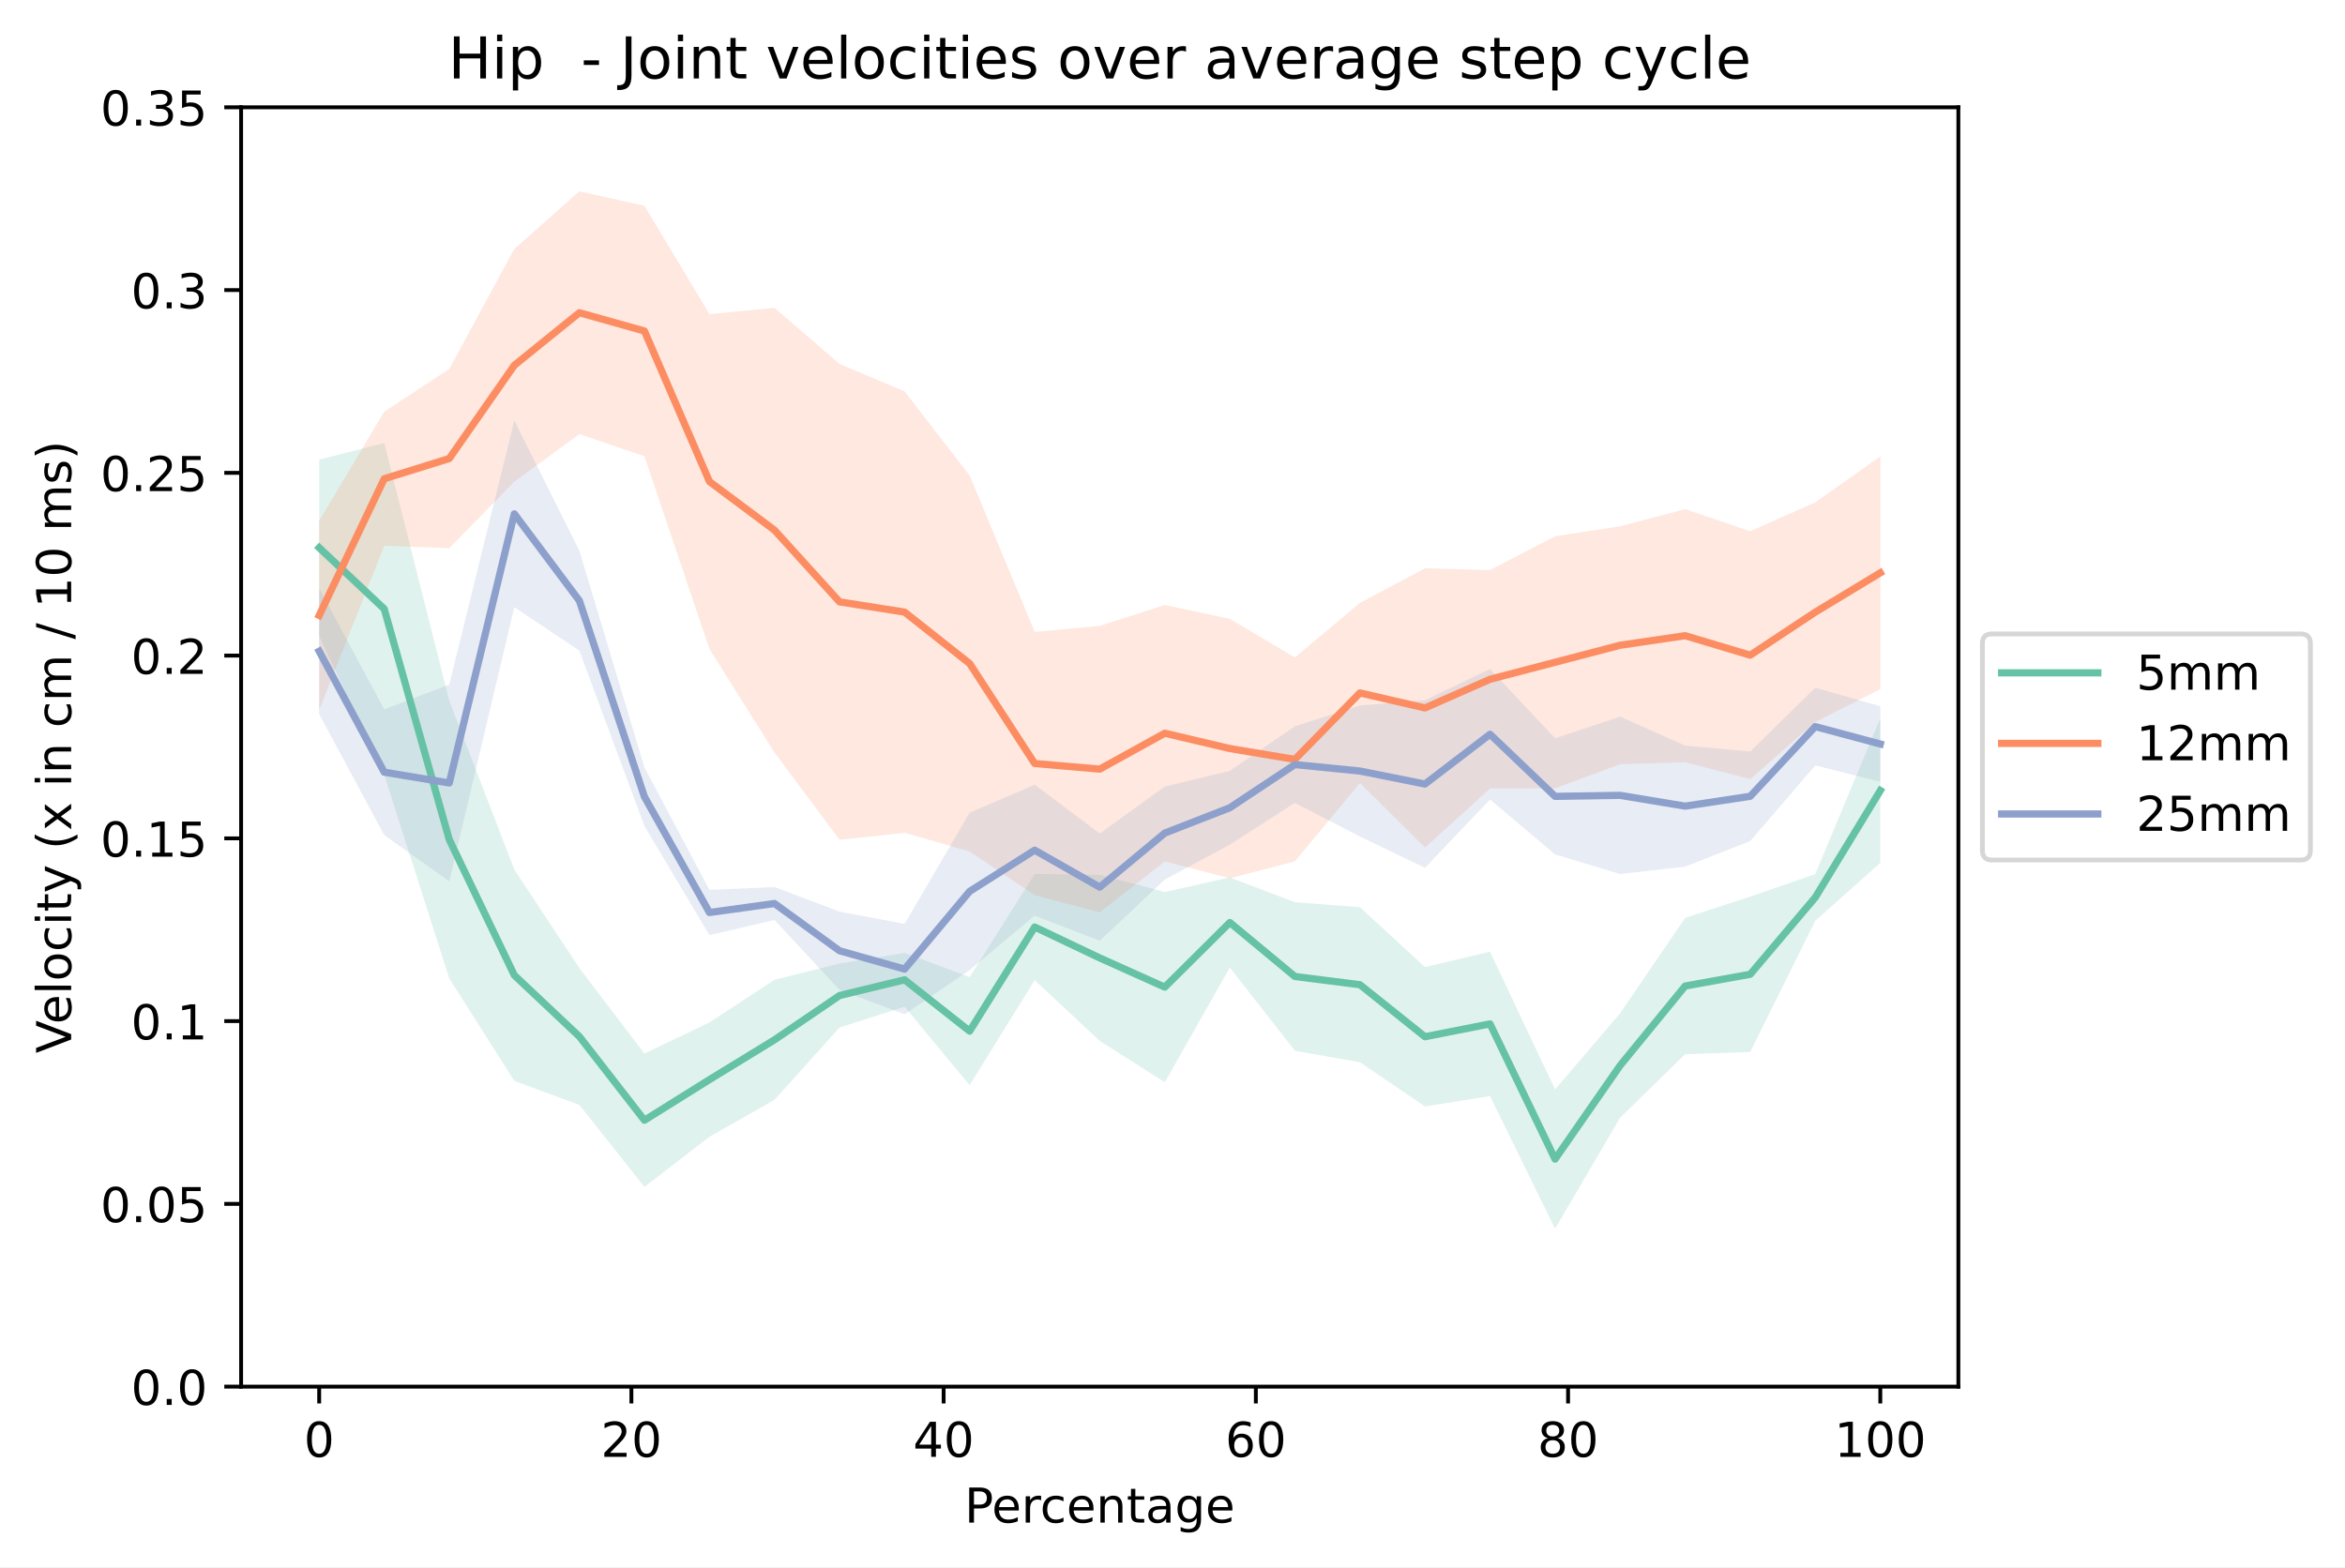
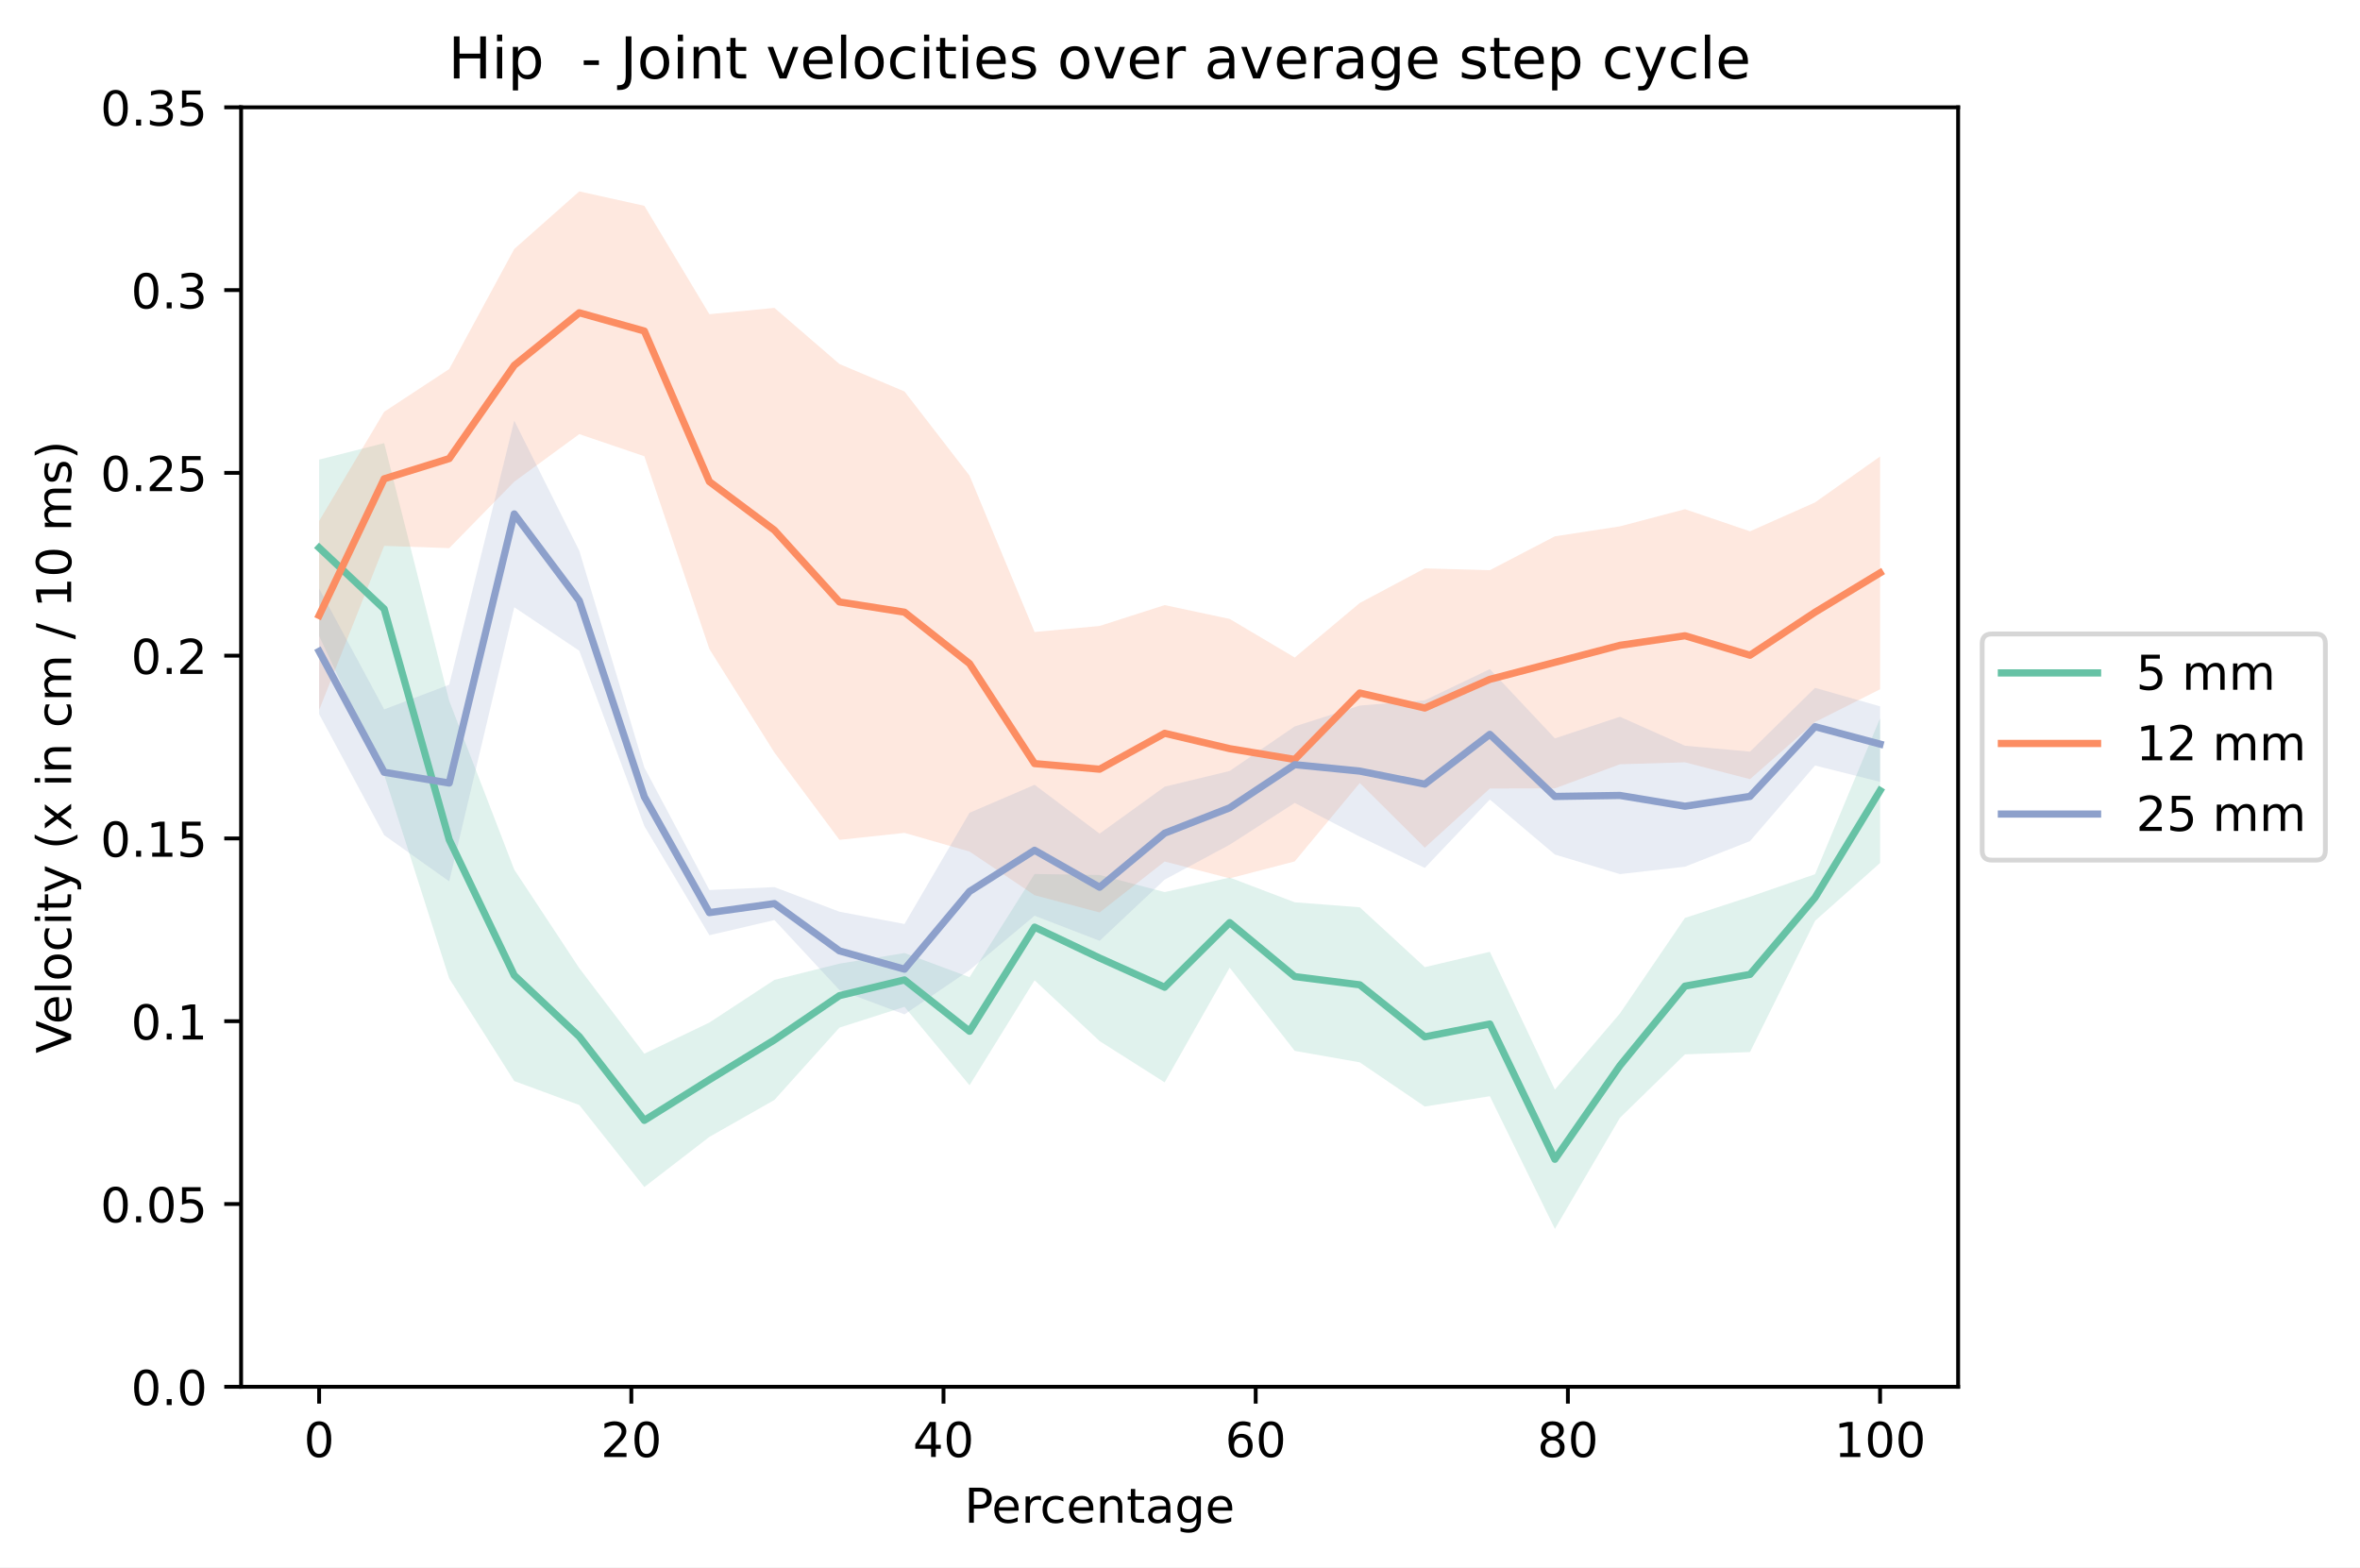
- <svg xmlns="http://www.w3.org/2000/svg" xmlns:xlink="http://www.w3.org/1999/xlink" width="487.67pt" height="325.986pt" viewBox="0 0 487.67 325.986" version="1.1">
+ <svg xmlns="http://www.w3.org/2000/svg" xmlns:xlink="http://www.w3.org/1999/xlink" width="490.848pt" height="325.986pt" viewBox="0 0 490.848 325.986" version="1.1">
  <defs>
    <style type="text/css">*{stroke-linejoin: round; stroke-linecap: butt}</style>
  </defs>
  <g id="figure_1">
    <g id="patch_1">
-       <path d="M 0 325.986  L 487.67 325.986  L 487.67 0  L 0 0  z " style="fill: #ffffff" />
+       <path d="M 0 325.986  L 490.848 325.986  L 490.848 0  L 0 0  z " style="fill: #ffffff" />
    </g>
    <g id="axes_1">
      <g id="patch_2">
        <path d="M 50.144 288.43  L 407.264 288.43  L 407.264 22.318  L 50.144 22.318  z " style="fill: #ffffff" />
      </g>
      <g id="FillBetweenPolyCollection_1">
-         <path d="M 66.376 95.588  L 66.376 132.273  L 79.904 161.158  L 93.431 203.517  L 106.958 224.84  L 120.486 229.826  L 134.013 246.883  L 147.54 236.459  L 161.067 228.77  L 174.595 213.727  L 188.122 209.398  L 201.649 225.72  L 215.176 203.88  L 228.704 216.529  L 242.231 225.113  L 255.758 201.259  L 269.286 218.563  L 282.813 220.95  L 296.34 230.144  L 309.867 227.994  L 323.395 255.588  L 336.922 232.491  L 350.449 219.285  L 363.976 218.814  L 377.504 191.521  L 391.031 179.485  L 391.031 149.391  L 391.031 149.391  L 377.504 181.82  L 363.976 186.505  L 350.449 190.913  L 336.922 210.781  L 323.395 226.623  L 309.867 197.961  L 296.34 201.152  L 282.813 188.702  L 269.286 187.663  L 255.758 182.517  L 242.231 185.541  L 228.704 181.985  L 215.176 181.777  L 201.649 203.242  L 188.122 198.214  L 174.595 200.427  L 161.067 203.802  L 147.54 212.675  L 134.013 219.152  L 120.486 201.373  L 106.958 180.868  L 93.431 145.771  L 79.904 92.162  L 66.376 95.588  z " clip-path="url(#pe7ec5636d3)" style="fill: #66c2a5; fill-opacity: 0.2" />
+         <path d="M 66.376 95.588  L 66.376 132.273  L 79.904 161.158  L 93.431 203.517  L 106.958 224.84  L 120.486 229.826  L 134.013 246.883  L 147.54 236.459  L 161.067 228.77  L 174.595 213.727  L 188.122 209.398  L 201.649 225.72  L 215.176 203.88  L 228.704 216.529  L 242.231 225.113  L 255.758 201.259  L 269.286 218.563  L 282.813 220.95  L 296.34 230.144  L 309.867 227.994  L 323.395 255.588  L 336.922 232.491  L 350.449 219.285  L 363.976 218.814  L 377.504 191.521  L 391.031 179.485  L 391.031 149.391  L 391.031 149.391  L 377.504 181.82  L 363.976 186.505  L 350.449 190.913  L 336.922 210.781  L 323.395 226.623  L 309.867 197.961  L 296.34 201.152  L 282.813 188.702  L 269.286 187.663  L 255.758 182.517  L 242.231 185.541  L 228.704 181.985  L 215.176 181.777  L 201.649 203.242  L 188.122 198.214  L 174.595 200.427  L 161.067 203.802  L 147.54 212.675  L 134.013 219.152  L 120.486 201.373  L 106.958 180.868  L 93.431 145.771  L 79.904 92.162  L 66.376 95.588  z " clip-path="url(#pc2c910f5e9)" style="fill: #66c2a5; fill-opacity: 0.2" />
      </g>
      <g id="FillBetweenPolyCollection_2">
-         <path d="M 66.376 108.353  L 66.376 147.667  L 79.904 113.529  L 93.431 114.002  L 106.958 100.184  L 120.486 90.29  L 134.013 94.891  L 147.54 134.985  L 161.067 156.515  L 174.595 174.677  L 188.122 173.224  L 201.649 177.111  L 215.176 186.189  L 228.704 189.774  L 242.231 179.181  L 255.758 182.685  L 269.286 179.158  L 282.813 162.852  L 296.34 176.301  L 309.867 163.999  L 323.395 163.965  L 336.922 158.955  L 350.449 158.549  L 363.976 162.055  L 377.504 150.17  L 391.031 143.358  L 391.031 94.937  L 391.031 94.937  L 377.504 104.496  L 363.976 110.504  L 350.449 105.905  L 336.922 109.472  L 323.395 111.55  L 309.867 118.588  L 296.34 118.215  L 282.813 125.411  L 269.286 136.754  L 255.758 128.731  L 242.231 125.849  L 228.704 130.191  L 215.176 131.444  L 201.649 98.924  L 188.122 81.42  L 174.595 75.711  L 161.067 64.034  L 147.54 65.35  L 134.013 42.807  L 120.486 39.805  L 106.958 51.786  L 93.431 76.752  L 79.904 85.642  L 66.376 108.353  z " clip-path="url(#pe7ec5636d3)" style="fill: #fc8d62; fill-opacity: 0.2" />
+         <path d="M 66.376 108.353  L 66.376 147.667  L 79.904 113.529  L 93.431 114.002  L 106.958 100.184  L 120.486 90.29  L 134.013 94.891  L 147.54 134.985  L 161.067 156.515  L 174.595 174.677  L 188.122 173.224  L 201.649 177.111  L 215.176 186.189  L 228.704 189.774  L 242.231 179.181  L 255.758 182.685  L 269.286 179.158  L 282.813 162.852  L 296.34 176.301  L 309.867 163.999  L 323.395 163.965  L 336.922 158.955  L 350.449 158.549  L 363.976 162.055  L 377.504 150.17  L 391.031 143.358  L 391.031 94.937  L 391.031 94.937  L 377.504 104.496  L 363.976 110.504  L 350.449 105.905  L 336.922 109.472  L 323.395 111.55  L 309.867 118.588  L 296.34 118.215  L 282.813 125.411  L 269.286 136.754  L 255.758 128.731  L 242.231 125.849  L 228.704 130.191  L 215.176 131.444  L 201.649 98.924  L 188.122 81.42  L 174.595 75.711  L 161.067 64.034  L 147.54 65.35  L 134.013 42.807  L 120.486 39.805  L 106.958 51.786  L 93.431 76.752  L 79.904 85.642  L 66.376 108.353  z " clip-path="url(#pc2c910f5e9)" style="fill: #fc8d62; fill-opacity: 0.2" />
      </g>
      <g id="FillBetweenPolyCollection_3">
-         <path d="M 66.376 122.401  L 66.376 148.529  L 79.904 173.698  L 93.431 183.313  L 106.958 126.299  L 120.486 135.346  L 134.013 171.814  L 147.54 194.51  L 161.067 191.361  L 174.595 205.914  L 188.122 210.976  L 201.649 201.773  L 215.176 190.454  L 228.704 195.676  L 242.231 182.951  L 255.758 175.681  L 269.286 166.991  L 282.813 174.005  L 296.34 180.515  L 309.867 166.294  L 323.395 177.729  L 336.922 181.802  L 350.449 180.262  L 363.976 174.941  L 377.504 159.212  L 391.031 162.613  L 391.031 146.909  L 391.031 146.909  L 377.504 143.06  L 363.976 156.332  L 350.449 155.1  L 336.922 149.075  L 323.395 153.572  L 309.867 139.168  L 296.34 145.654  L 282.813 146.75  L 269.286 151.082  L 255.758 160.351  L 242.231 163.623  L 228.704 173.387  L 215.176 163.231  L 201.649 169.044  L 188.122 192.177  L 174.595 189.624  L 161.067 184.507  L 147.54 185.111  L 134.013 159.636  L 120.486 114.549  L 106.958 87.477  L 93.431 142.407  L 79.904 147.541  L 66.376 122.401  z " clip-path="url(#pe7ec5636d3)" style="fill: #8da0cb; fill-opacity: 0.2" />
+         <path d="M 66.376 122.401  L 66.376 148.529  L 79.904 173.698  L 93.431 183.313  L 106.958 126.299  L 120.486 135.346  L 134.013 171.814  L 147.54 194.51  L 161.067 191.361  L 174.595 205.914  L 188.122 210.976  L 201.649 201.773  L 215.176 190.454  L 228.704 195.676  L 242.231 182.951  L 255.758 175.681  L 269.286 166.991  L 282.813 174.005  L 296.34 180.515  L 309.867 166.294  L 323.395 177.729  L 336.922 181.802  L 350.449 180.262  L 363.976 174.941  L 377.504 159.212  L 391.031 162.613  L 391.031 146.909  L 391.031 146.909  L 377.504 143.06  L 363.976 156.332  L 350.449 155.1  L 336.922 149.075  L 323.395 153.572  L 309.867 139.168  L 296.34 145.654  L 282.813 146.75  L 269.286 151.082  L 255.758 160.351  L 242.231 163.623  L 228.704 173.387  L 215.176 163.231  L 201.649 169.044  L 188.122 192.177  L 174.595 189.624  L 161.067 184.507  L 147.54 185.111  L 134.013 159.636  L 120.486 114.549  L 106.958 87.477  L 93.431 142.407  L 79.904 147.541  L 66.376 122.401  z " clip-path="url(#pc2c910f5e9)" style="fill: #8da0cb; fill-opacity: 0.2" />
      </g>
      <g id="matplotlib.axis_1">
        <g id="xtick_1">
          <g id="line2d_1">
            <defs>
-               <path id="mdba51b41b4" d="M 0 0  L 0 3.5  " style="stroke: #000000; stroke-width: 0.8" />
+               <path id="m4e9c411097" d="M 0 0  L 0 3.5  " style="stroke: #000000; stroke-width: 0.8" />
            </defs>
            <g>
-               <use xlink:href="#mdba51b41b4" x="66.376" y="288.43" style="stroke: #000000; stroke-width: 0.8" />
+               <use xlink:href="#m4e9c411097" x="66.376" y="288.43" style="stroke: #000000; stroke-width: 0.8" />
            </g>
          </g>
          <g id="text_1">
            <g transform="translate(63.19523 303.0286) scale(0.1 -0.1)">
              <defs>
                <path id="DejaVuSans-30" d="M 2034 4250  Q 1547 4250 1301 3770  Q 1056 3291 1056 2328  Q 1056 1369 1301 889  Q 1547 409 2034 409  Q 2525 409 2770 889  Q 3016 1369 3016 2328  Q 3016 3291 2770 3770  Q 2525 4250 2034 4250  z M 2034 4750  Q 2819 4750 3233 4129  Q 3647 3509 3647 2328  Q 3647 1150 3233 529  Q 2819 -91 2034 -91  Q 1250 -91 836 529  Q 422 1150 422 2328  Q 422 3509 836 4129  Q 1250 4750 2034 4750  z " transform="scale(0.015625)" />
              </defs>
              <use xlink:href="#DejaVuSans-30" />
            </g>
          </g>
        </g>
        <g id="xtick_2">
          <g id="line2d_2">
            <g>
-               <use xlink:href="#mdba51b41b4" x="131.307" y="288.43" style="stroke: #000000; stroke-width: 0.8" />
+               <use xlink:href="#m4e9c411097" x="131.307" y="288.43" style="stroke: #000000; stroke-width: 0.8" />
            </g>
          </g>
          <g id="text_2">
            <g transform="translate(124.9449 303.0286) scale(0.1 -0.1)">
              <defs>
                <path id="DejaVuSans-32" d="M 1228 531  L 3431 531  L 3431 0  L 469 0  L 469 531  Q 828 903 1448 1529  Q 2069 2156 2228 2338  Q 2531 2678 2651 2914  Q 2772 3150 2772 3378  Q 2772 3750 2511 3984  Q 2250 4219 1831 4219  Q 1534 4219 1204 4116  Q 875 4013 500 3803  L 500 4441  Q 881 4594 1212 4672  Q 1544 4750 1819 4750  Q 2544 4750 2975 4387  Q 3406 4025 3406 3419  Q 3406 3131 3298 2873  Q 3191 2616 2906 2266  Q 2828 2175 2409 1742  Q 1991 1309 1228 531  z " transform="scale(0.015625)" />
              </defs>
              <use xlink:href="#DejaVuSans-32" />
              <use xlink:href="#DejaVuSans-30" transform="translate(63.62305 0)" />
            </g>
          </g>
        </g>
        <g id="xtick_3">
          <g id="line2d_3">
            <g>
-               <use xlink:href="#mdba51b41b4" x="196.238" y="288.43" style="stroke: #000000; stroke-width: 0.8" />
+               <use xlink:href="#m4e9c411097" x="196.238" y="288.43" style="stroke: #000000; stroke-width: 0.8" />
            </g>
          </g>
          <g id="text_3">
            <g transform="translate(189.8758 303.0286) scale(0.1 -0.1)">
              <defs>
                <path id="DejaVuSans-34" d="M 2419 4116  L 825 1625  L 2419 1625  L 2419 4116  z M 2253 4666  L 3047 4666  L 3047 1625  L 3713 1625  L 3713 1100  L 3047 1100  L 3047 0  L 2419 0  L 2419 1100  L 313 1100  L 313 1709  L 2253 4666  z " transform="scale(0.015625)" />
              </defs>
              <use xlink:href="#DejaVuSans-34" />
              <use xlink:href="#DejaVuSans-30" transform="translate(63.62305 0)" />
            </g>
          </g>
        </g>
        <g id="xtick_4">
          <g id="line2d_4">
            <g>
-               <use xlink:href="#mdba51b41b4" x="261.169" y="288.43" style="stroke: #000000; stroke-width: 0.8" />
+               <use xlink:href="#m4e9c411097" x="261.169" y="288.43" style="stroke: #000000; stroke-width: 0.8" />
            </g>
          </g>
          <g id="text_4">
            <g transform="translate(254.8067 303.0286) scale(0.1 -0.1)">
              <defs>
                <path id="DejaVuSans-36" d="M 2113 2584  Q 1688 2584 1439 2293  Q 1191 2003 1191 1497  Q 1191 994 1439 701  Q 1688 409 2113 409  Q 2538 409 2786 701  Q 3034 994 3034 1497  Q 3034 2003 2786 2293  Q 2538 2584 2113 2584  z M 3366 4563  L 3366 3988  Q 3128 4100 2886 4159  Q 2644 4219 2406 4219  Q 1781 4219 1451 3797  Q 1122 3375 1075 2522  Q 1259 2794 1537 2939  Q 1816 3084 2150 3084  Q 2853 3084 3261 2657  Q 3669 2231 3669 1497  Q 3669 778 3244 343  Q 2819 -91 2113 -91  Q 1303 -91 875 529  Q 447 1150 447 2328  Q 447 3434 972 4092  Q 1497 4750 2381 4750  Q 2619 4750 2861 4703  Q 3103 4656 3366 4563  z " transform="scale(0.015625)" />
              </defs>
              <use xlink:href="#DejaVuSans-36" />
              <use xlink:href="#DejaVuSans-30" transform="translate(63.62305 0)" />
            </g>
          </g>
        </g>
        <g id="xtick_5">
          <g id="line2d_5">
            <g>
-               <use xlink:href="#mdba51b41b4" x="326.1" y="288.43" style="stroke: #000000; stroke-width: 0.8" />
+               <use xlink:href="#m4e9c411097" x="326.1" y="288.43" style="stroke: #000000; stroke-width: 0.8" />
            </g>
          </g>
          <g id="text_5">
            <g transform="translate(319.7376 303.0286) scale(0.1 -0.1)">
              <defs>
                <path id="DejaVuSans-38" d="M 2034 2216  Q 1584 2216 1326 1975  Q 1069 1734 1069 1313  Q 1069 891 1326 650  Q 1584 409 2034 409  Q 2484 409 2743 651  Q 3003 894 3003 1313  Q 3003 1734 2745 1975  Q 2488 2216 2034 2216  z M 1403 2484  Q 997 2584 770 2862  Q 544 3141 544 3541  Q 544 4100 942 4425  Q 1341 4750 2034 4750  Q 2731 4750 3128 4425  Q 3525 4100 3525 3541  Q 3525 3141 3298 2862  Q 3072 2584 2669 2484  Q 3125 2378 3379 2068  Q 3634 1759 3634 1313  Q 3634 634 3220 271  Q 2806 -91 2034 -91  Q 1263 -91 848 271  Q 434 634 434 1313  Q 434 1759 690 2068  Q 947 2378 1403 2484  z M 1172 3481  Q 1172 3119 1398 2916  Q 1625 2713 2034 2713  Q 2441 2713 2670 2916  Q 2900 3119 2900 3481  Q 2900 3844 2670 4047  Q 2441 4250 2034 4250  Q 1625 4250 1398 4047  Q 1172 3844 1172 3481  z " transform="scale(0.015625)" />
              </defs>
              <use xlink:href="#DejaVuSans-38" />
              <use xlink:href="#DejaVuSans-30" transform="translate(63.62305 0)" />
            </g>
          </g>
        </g>
        <g id="xtick_6">
          <g id="line2d_6">
            <g>
-               <use xlink:href="#mdba51b41b4" x="391.031" y="288.43" style="stroke: #000000; stroke-width: 0.8" />
+               <use xlink:href="#m4e9c411097" x="391.031" y="288.43" style="stroke: #000000; stroke-width: 0.8" />
            </g>
          </g>
          <g id="text_6">
            <g transform="translate(381.4873 303.0286) scale(0.1 -0.1)">
              <defs>
                <path id="DejaVuSans-31" d="M 794 531  L 1825 531  L 1825 4091  L 703 3866  L 703 4441  L 1819 4666  L 2450 4666  L 2450 531  L 3481 531  L 3481 0  L 794 0  L 794 531  z " transform="scale(0.015625)" />
              </defs>
              <use xlink:href="#DejaVuSans-31" />
              <use xlink:href="#DejaVuSans-30" transform="translate(63.62305 0)" />
              <use xlink:href="#DejaVuSans-30" transform="translate(127.2461 0)" />
            </g>
          </g>
        </g>
        <g id="text_7">
          <g transform="translate(200.5811 316.7067) scale(0.1 -0.1)">
            <defs>
              <path id="DejaVuSans-50" d="M 1259 4147  L 1259 2394  L 2053 2394  Q 2494 2394 2734 2622  Q 2975 2850 2975 3272  Q 2975 3691 2734 3919  Q 2494 4147 2053 4147  L 1259 4147  z M 628 4666  L 2053 4666  Q 2838 4666 3239 4311  Q 3641 3956 3641 3272  Q 3641 2581 3239 2228  Q 2838 1875 2053 1875  L 1259 1875  L 1259 0  L 628 0  L 628 4666  z " transform="scale(0.015625)" />
              <path id="DejaVuSans-65" d="M 3597 1894  L 3597 1613  L 953 1613  Q 991 1019 1311 708  Q 1631 397 2203 397  Q 2534 397 2845 478  Q 3156 559 3463 722  L 3463 178  Q 3153 47 2828 -22  Q 2503 -91 2169 -91  Q 1331 -91 842 396  Q 353 884 353 1716  Q 353 2575 817 3079  Q 1281 3584 2069 3584  Q 2775 3584 3186 3129  Q 3597 2675 3597 1894  z M 3022 2063  Q 3016 2534 2758 2815  Q 2500 3097 2075 3097  Q 1594 3097 1305 2825  Q 1016 2553 972 2059  L 3022 2063  z " transform="scale(0.015625)" />
              <path id="DejaVuSans-72" d="M 2631 2963  Q 2534 3019 2420 3045  Q 2306 3072 2169 3072  Q 1681 3072 1420 2755  Q 1159 2438 1159 1844  L 1159 0  L 581 0  L 581 3500  L 1159 3500  L 1159 2956  Q 1341 3275 1631 3429  Q 1922 3584 2338 3584  Q 2397 3584 2469 3576  Q 2541 3569 2628 3553  L 2631 2963  z " transform="scale(0.015625)" />
              <path id="DejaVuSans-63" d="M 3122 3366  L 3122 2828  Q 2878 2963 2633 3030  Q 2388 3097 2138 3097  Q 1578 3097 1268 2742  Q 959 2388 959 1747  Q 959 1106 1268 751  Q 1578 397 2138 397  Q 2388 397 2633 464  Q 2878 531 3122 666  L 3122 134  Q 2881 22 2623 -34  Q 2366 -91 2075 -91  Q 1284 -91 818 406  Q 353 903 353 1747  Q 353 2603 823 3093  Q 1294 3584 2113 3584  Q 2378 3584 2631 3529  Q 2884 3475 3122 3366  z " transform="scale(0.015625)" />
              <path id="DejaVuSans-6e" d="M 3513 2113  L 3513 0  L 2938 0  L 2938 2094  Q 2938 2591 2744 2837  Q 2550 3084 2163 3084  Q 1697 3084 1428 2787  Q 1159 2491 1159 1978  L 1159 0  L 581 0  L 581 3500  L 1159 3500  L 1159 2956  Q 1366 3272 1645 3428  Q 1925 3584 2291 3584  Q 2894 3584 3203 3211  Q 3513 2838 3513 2113  z " transform="scale(0.015625)" />
              <path id="DejaVuSans-74" d="M 1172 4494  L 1172 3500  L 2356 3500  L 2356 3053  L 1172 3053  L 1172 1153  Q 1172 725 1289 603  Q 1406 481 1766 481  L 2356 481  L 2356 0  L 1766 0  Q 1100 0 847 248  Q 594 497 594 1153  L 594 3053  L 172 3053  L 172 3500  L 594 3500  L 594 4494  L 1172 4494  z " transform="scale(0.015625)" />
              <path id="DejaVuSans-61" d="M 2194 1759  Q 1497 1759 1228 1600  Q 959 1441 959 1056  Q 959 750 1161 570  Q 1363 391 1709 391  Q 2188 391 2477 730  Q 2766 1069 2766 1631  L 2766 1759  L 2194 1759  z M 3341 1997  L 3341 0  L 2766 0  L 2766 531  Q 2569 213 2275 61  Q 1981 -91 1556 -91  Q 1019 -91 701 211  Q 384 513 384 1019  Q 384 1609 779 1909  Q 1175 2209 1959 2209  L 2766 2209  L 2766 2266  Q 2766 2663 2505 2880  Q 2244 3097 1772 3097  Q 1472 3097 1187 3025  Q 903 2953 641 2809  L 641 3341  Q 956 3463 1253 3523  Q 1550 3584 1831 3584  Q 2591 3584 2966 3190  Q 3341 2797 3341 1997  z " transform="scale(0.015625)" />
              <path id="DejaVuSans-67" d="M 2906 1791  Q 2906 2416 2648 2759  Q 2391 3103 1925 3103  Q 1463 3103 1205 2759  Q 947 2416 947 1791  Q 947 1169 1205 825  Q 1463 481 1925 481  Q 2391 481 2648 825  Q 2906 1169 2906 1791  z M 3481 434  Q 3481 -459 3084 -895  Q 2688 -1331 1869 -1331  Q 1566 -1331 1297 -1286  Q 1028 -1241 775 -1147  L 775 -588  Q 1028 -725 1275 -790  Q 1522 -856 1778 -856  Q 2344 -856 2625 -561  Q 2906 -266 2906 331  L 2906 616  Q 2728 306 2450 153  Q 2172 0 1784 0  Q 1141 0 747 490  Q 353 981 353 1791  Q 353 2603 747 3093  Q 1141 3584 1784 3584  Q 2172 3584 2450 3431  Q 2728 3278 2906 2969  L 2906 3500  L 3481 3500  L 3481 434  z " transform="scale(0.015625)" />
            </defs>
            <use xlink:href="#DejaVuSans-50" />
            <use xlink:href="#DejaVuSans-65" transform="translate(56.67773 0)" />
            <use xlink:href="#DejaVuSans-72" transform="translate(118.2012 0)" />
            <use xlink:href="#DejaVuSans-63" transform="translate(157.0645 0)" />
            <use xlink:href="#DejaVuSans-65" transform="translate(212.0449 0)" />
            <use xlink:href="#DejaVuSans-6e" transform="translate(273.5684 0)" />
            <use xlink:href="#DejaVuSans-74" transform="translate(336.9473 0)" />
            <use xlink:href="#DejaVuSans-61" transform="translate(376.1562 0)" />
            <use xlink:href="#DejaVuSans-67" transform="translate(437.4355 0)" />
            <use xlink:href="#DejaVuSans-65" transform="translate(500.9121 0)" />
          </g>
        </g>
      </g>
      <g id="matplotlib.axis_2">
        <g id="ytick_1">
          <g id="line2d_7">
            <defs>
-               <path id="m11fd3436f7" d="M 0 0  L -3.5 0  " style="stroke: #000000; stroke-width: 0.8" />
+               <path id="me27b9bbd9f" d="M 0 0  L -3.5 0  " style="stroke: #000000; stroke-width: 0.8" />
            </defs>
            <g>
-               <use xlink:href="#m11fd3436f7" x="50.144" y="288.43" style="stroke: #000000; stroke-width: 0.8" />
+               <use xlink:href="#me27b9bbd9f" x="50.144" y="288.43" style="stroke: #000000; stroke-width: 0.8" />
            </g>
          </g>
          <g id="text_8">
            <g transform="translate(27.24063 292.2293) scale(0.1 -0.1)">
              <defs>
                <path id="DejaVuSans-2e" d="M 684 794  L 1344 794  L 1344 0  L 684 0  L 684 794  z " transform="scale(0.015625)" />
              </defs>
              <use xlink:href="#DejaVuSans-30" />
              <use xlink:href="#DejaVuSans-2e" transform="translate(63.62305 0)" />
              <use xlink:href="#DejaVuSans-30" transform="translate(95.41016 0)" />
            </g>
          </g>
        </g>
        <g id="ytick_2">
          <g id="line2d_8">
            <g>
-               <use xlink:href="#m11fd3436f7" x="50.144" y="250.414" style="stroke: #000000; stroke-width: 0.8" />
+               <use xlink:href="#me27b9bbd9f" x="50.144" y="250.414" style="stroke: #000000; stroke-width: 0.8" />
            </g>
          </g>
          <g id="text_9">
            <g transform="translate(20.87813 254.2133) scale(0.1 -0.1)">
              <defs>
                <path id="DejaVuSans-35" d="M 691 4666  L 3169 4666  L 3169 4134  L 1269 4134  L 1269 2991  Q 1406 3038 1543 3061  Q 1681 3084 1819 3084  Q 2600 3084 3056 2656  Q 3513 2228 3513 1497  Q 3513 744 3044 326  Q 2575 -91 1722 -91  Q 1428 -91 1123 -41  Q 819 9 494 109  L 494 744  Q 775 591 1075 516  Q 1375 441 1709 441  Q 2250 441 2565 725  Q 2881 1009 2881 1497  Q 2881 1984 2565 2268  Q 2250 2553 1709 2553  Q 1456 2553 1204 2497  Q 953 2441 691 2322  L 691 4666  z " transform="scale(0.015625)" />
              </defs>
              <use xlink:href="#DejaVuSans-30" />
              <use xlink:href="#DejaVuSans-2e" transform="translate(63.62305 0)" />
              <use xlink:href="#DejaVuSans-30" transform="translate(95.41016 0)" />
              <use xlink:href="#DejaVuSans-35" transform="translate(159.0332 0)" />
            </g>
          </g>
        </g>
        <g id="ytick_3">
          <g id="line2d_9">
            <g>
-               <use xlink:href="#m11fd3436f7" x="50.144" y="212.398" style="stroke: #000000; stroke-width: 0.8" />
+               <use xlink:href="#me27b9bbd9f" x="50.144" y="212.398" style="stroke: #000000; stroke-width: 0.8" />
            </g>
          </g>
          <g id="text_10">
            <g transform="translate(27.24063 216.1973) scale(0.1 -0.1)">
              <use xlink:href="#DejaVuSans-30" />
              <use xlink:href="#DejaVuSans-2e" transform="translate(63.62305 0)" />
              <use xlink:href="#DejaVuSans-31" transform="translate(95.41016 0)" />
            </g>
          </g>
        </g>
        <g id="ytick_4">
          <g id="line2d_10">
            <g>
-               <use xlink:href="#m11fd3436f7" x="50.144" y="174.382" style="stroke: #000000; stroke-width: 0.8" />
+               <use xlink:href="#me27b9bbd9f" x="50.144" y="174.382" style="stroke: #000000; stroke-width: 0.8" />
            </g>
          </g>
          <g id="text_11">
            <g transform="translate(20.87813 178.1813) scale(0.1 -0.1)">
              <use xlink:href="#DejaVuSans-30" />
              <use xlink:href="#DejaVuSans-2e" transform="translate(63.62305 0)" />
              <use xlink:href="#DejaVuSans-31" transform="translate(95.41016 0)" />
              <use xlink:href="#DejaVuSans-35" transform="translate(159.0332 0)" />
            </g>
          </g>
        </g>
        <g id="ytick_5">
          <g id="line2d_11">
            <g>
-               <use xlink:href="#m11fd3436f7" x="50.144" y="136.366" style="stroke: #000000; stroke-width: 0.8" />
+               <use xlink:href="#me27b9bbd9f" x="50.144" y="136.366" style="stroke: #000000; stroke-width: 0.8" />
            </g>
          </g>
          <g id="text_12">
            <g transform="translate(27.24063 140.1653) scale(0.1 -0.1)">
              <use xlink:href="#DejaVuSans-30" />
              <use xlink:href="#DejaVuSans-2e" transform="translate(63.62305 0)" />
              <use xlink:href="#DejaVuSans-32" transform="translate(95.41016 0)" />
            </g>
          </g>
        </g>
        <g id="ytick_6">
          <g id="line2d_12">
            <g>
-               <use xlink:href="#m11fd3436f7" x="50.144" y="98.35" style="stroke: #000000; stroke-width: 0.8" />
+               <use xlink:href="#me27b9bbd9f" x="50.144" y="98.35" style="stroke: #000000; stroke-width: 0.8" />
            </g>
          </g>
          <g id="text_13">
            <g transform="translate(20.87813 102.1493) scale(0.1 -0.1)">
              <use xlink:href="#DejaVuSans-30" />
              <use xlink:href="#DejaVuSans-2e" transform="translate(63.62305 0)" />
              <use xlink:href="#DejaVuSans-32" transform="translate(95.41016 0)" />
              <use xlink:href="#DejaVuSans-35" transform="translate(159.0332 0)" />
            </g>
          </g>
        </g>
        <g id="ytick_7">
          <g id="line2d_13">
            <g>
-               <use xlink:href="#m11fd3436f7" x="50.144" y="60.334" style="stroke: #000000; stroke-width: 0.8" />
+               <use xlink:href="#me27b9bbd9f" x="50.144" y="60.334" style="stroke: #000000; stroke-width: 0.8" />
            </g>
          </g>
          <g id="text_14">
            <g transform="translate(27.24063 64.13334) scale(0.1 -0.1)">
              <defs>
                <path id="DejaVuSans-33" d="M 2597 2516  Q 3050 2419 3304 2112  Q 3559 1806 3559 1356  Q 3559 666 3084 287  Q 2609 -91 1734 -91  Q 1441 -91 1130 -33  Q 819 25 488 141  L 488 750  Q 750 597 1062 519  Q 1375 441 1716 441  Q 2309 441 2620 675  Q 2931 909 2931 1356  Q 2931 1769 2642 2001  Q 2353 2234 1838 2234  L 1294 2234  L 1294 2753  L 1863 2753  Q 2328 2753 2575 2939  Q 2822 3125 2822 3475  Q 2822 3834 2567 4026  Q 2313 4219 1838 4219  Q 1578 4219 1281 4162  Q 984 4106 628 3988  L 628 4550  Q 988 4650 1302 4700  Q 1616 4750 1894 4750  Q 2613 4750 3031 4423  Q 3450 4097 3450 3541  Q 3450 3153 3228 2886  Q 3006 2619 2597 2516  z " transform="scale(0.015625)" />
              </defs>
              <use xlink:href="#DejaVuSans-30" />
              <use xlink:href="#DejaVuSans-2e" transform="translate(63.62305 0)" />
              <use xlink:href="#DejaVuSans-33" transform="translate(95.41016 0)" />
            </g>
          </g>
        </g>
        <g id="ytick_8">
          <g id="line2d_14">
            <g>
-               <use xlink:href="#m11fd3436f7" x="50.144" y="22.318" style="stroke: #000000; stroke-width: 0.8" />
+               <use xlink:href="#me27b9bbd9f" x="50.144" y="22.318" style="stroke: #000000; stroke-width: 0.8" />
            </g>
          </g>
          <g id="text_15">
            <g transform="translate(20.87813 26.11734) scale(0.1 -0.1)">
              <use xlink:href="#DejaVuSans-30" />
              <use xlink:href="#DejaVuSans-2e" transform="translate(63.62305 0)" />
              <use xlink:href="#DejaVuSans-33" transform="translate(95.41016 0)" />
              <use xlink:href="#DejaVuSans-35" transform="translate(159.0332 0)" />
            </g>
          </g>
        </g>
        <g id="text_16">
          <g transform="translate(14.79844 219.0843) rotate(-90) scale(0.1 -0.1)">
            <defs>
              <path id="DejaVuSans-56" d="M 1831 0  L 50 4666  L 709 4666  L 2188 738  L 3669 4666  L 4325 4666  L 2547 0  L 1831 0  z " transform="scale(0.015625)" />
              <path id="DejaVuSans-6c" d="M 603 4863  L 1178 4863  L 1178 0  L 603 0  L 603 4863  z " transform="scale(0.015625)" />
              <path id="DejaVuSans-6f" d="M 1959 3097  Q 1497 3097 1228 2736  Q 959 2375 959 1747  Q 959 1119 1226 758  Q 1494 397 1959 397  Q 2419 397 2687 759  Q 2956 1122 2956 1747  Q 2956 2369 2687 2733  Q 2419 3097 1959 3097  z M 1959 3584  Q 2709 3584 3137 3096  Q 3566 2609 3566 1747  Q 3566 888 3137 398  Q 2709 -91 1959 -91  Q 1206 -91 779 398  Q 353 888 353 1747  Q 353 2609 779 3096  Q 1206 3584 1959 3584  z " transform="scale(0.015625)" />
              <path id="DejaVuSans-69" d="M 603 3500  L 1178 3500  L 1178 0  L 603 0  L 603 3500  z M 603 4863  L 1178 4863  L 1178 4134  L 603 4134  L 603 4863  z " transform="scale(0.015625)" />
              <path id="DejaVuSans-79" d="M 2059 -325  Q 1816 -950 1584 -1140  Q 1353 -1331 966 -1331  L 506 -1331  L 506 -850  L 844 -850  Q 1081 -850 1212 -737  Q 1344 -625 1503 -206  L 1606 56  L 191 3500  L 800 3500  L 1894 763  L 2988 3500  L 3597 3500  L 2059 -325  z " transform="scale(0.015625)" />
              <path id="DejaVuSans-20" transform="scale(0.015625)" />
              <path id="DejaVuSans-28" d="M 1984 4856  Q 1566 4138 1362 3434  Q 1159 2731 1159 2009  Q 1159 1288 1364 580  Q 1569 -128 1984 -844  L 1484 -844  Q 1016 -109 783 600  Q 550 1309 550 2009  Q 550 2706 781 3412  Q 1013 4119 1484 4856  L 1984 4856  z " transform="scale(0.015625)" />
              <path id="DejaVuSans-78" d="M 3513 3500  L 2247 1797  L 3578 0  L 2900 0  L 1881 1375  L 863 0  L 184 0  L 1544 1831  L 300 3500  L 978 3500  L 1906 2253  L 2834 3500  L 3513 3500  z " transform="scale(0.015625)" />
              <path id="DejaVuSans-6d" d="M 3328 2828  Q 3544 3216 3844 3400  Q 4144 3584 4550 3584  Q 5097 3584 5394 3201  Q 5691 2819 5691 2113  L 5691 0  L 5113 0  L 5113 2094  Q 5113 2597 4934 2840  Q 4756 3084 4391 3084  Q 3944 3084 3684 2787  Q 3425 2491 3425 1978  L 3425 0  L 2847 0  L 2847 2094  Q 2847 2600 2669 2842  Q 2491 3084 2119 3084  Q 1678 3084 1418 2786  Q 1159 2488 1159 1978  L 1159 0  L 581 0  L 581 3500  L 1159 3500  L 1159 2956  Q 1356 3278 1631 3431  Q 1906 3584 2284 3584  Q 2666 3584 2933 3390  Q 3200 3197 3328 2828  z " transform="scale(0.015625)" />
              <path id="DejaVuSans-2f" d="M 1625 4666  L 2156 4666  L 531 -594  L 0 -594  L 1625 4666  z " transform="scale(0.015625)" />
              <path id="DejaVuSans-73" d="M 2834 3397  L 2834 2853  Q 2591 2978 2328 3040  Q 2066 3103 1784 3103  Q 1356 3103 1142 2972  Q 928 2841 928 2578  Q 928 2378 1081 2264  Q 1234 2150 1697 2047  L 1894 2003  Q 2506 1872 2764 1633  Q 3022 1394 3022 966  Q 3022 478 2636 193  Q 2250 -91 1575 -91  Q 1294 -91 989 -36  Q 684 19 347 128  L 347 722  Q 666 556 975 473  Q 1284 391 1588 391  Q 1994 391 2212 530  Q 2431 669 2431 922  Q 2431 1156 2273 1281  Q 2116 1406 1581 1522  L 1381 1569  Q 847 1681 609 1914  Q 372 2147 372 2553  Q 372 3047 722 3315  Q 1072 3584 1716 3584  Q 2034 3584 2315 3537  Q 2597 3491 2834 3397  z " transform="scale(0.015625)" />
              <path id="DejaVuSans-29" d="M 513 4856  L 1013 4856  Q 1481 4119 1714 3412  Q 1947 2706 1947 2009  Q 1947 1309 1714 600  Q 1481 -109 1013 -844  L 513 -844  Q 928 -128 1133 580  Q 1338 1288 1338 2009  Q 1338 2731 1133 3434  Q 928 4138 513 4856  z " transform="scale(0.015625)" />
            </defs>
            <use xlink:href="#DejaVuSans-56" />
            <use xlink:href="#DejaVuSans-65" transform="translate(60.6582 0)" />
            <use xlink:href="#DejaVuSans-6c" transform="translate(122.1816 0)" />
            <use xlink:href="#DejaVuSans-6f" transform="translate(149.9648 0)" />
            <use xlink:href="#DejaVuSans-63" transform="translate(211.1465 0)" />
            <use xlink:href="#DejaVuSans-69" transform="translate(266.127 0)" />
            <use xlink:href="#DejaVuSans-74" transform="translate(293.9102 0)" />
            <use xlink:href="#DejaVuSans-79" transform="translate(333.1191 0)" />
            <use xlink:href="#DejaVuSans-20" transform="translate(392.2988 0)" />
            <use xlink:href="#DejaVuSans-28" transform="translate(424.0859 0)" />
            <use xlink:href="#DejaVuSans-78" transform="translate(463.0996 0)" />
            <use xlink:href="#DejaVuSans-20" transform="translate(522.2793 0)" />
            <use xlink:href="#DejaVuSans-69" transform="translate(554.0664 0)" />
            <use xlink:href="#DejaVuSans-6e" transform="translate(581.8496 0)" />
            <use xlink:href="#DejaVuSans-20" transform="translate(645.2285 0)" />
            <use xlink:href="#DejaVuSans-63" transform="translate(677.0156 0)" />
            <use xlink:href="#DejaVuSans-6d" transform="translate(731.9961 0)" />
            <use xlink:href="#DejaVuSans-20" transform="translate(829.4082 0)" />
            <use xlink:href="#DejaVuSans-2f" transform="translate(861.1953 0)" />
            <use xlink:href="#DejaVuSans-20" transform="translate(894.8867 0)" />
            <use xlink:href="#DejaVuSans-31" transform="translate(926.6738 0)" />
            <use xlink:href="#DejaVuSans-30" transform="translate(990.2969 0)" />
            <use xlink:href="#DejaVuSans-20" transform="translate(1053.92 0)" />
            <use xlink:href="#DejaVuSans-6d" transform="translate(1085.707 0)" />
            <use xlink:href="#DejaVuSans-73" transform="translate(1183.119 0)" />
            <use xlink:href="#DejaVuSans-29" transform="translate(1235.219 0)" />
          </g>
        </g>
      </g>
      <g id="line2d_15">
-         <path d="M 66.376 113.93  L 79.904 126.66  L 93.431 174.644  L 106.958 202.854  L 120.486 215.599  L 134.013 233.018  L 147.54 224.567  L 161.067 216.286  L 174.595 207.077  L 188.122 203.806  L 201.649 214.481  L 215.176 192.829  L 228.704 199.257  L 242.231 205.327  L 255.758 191.888  L 269.286 203.113  L 282.813 204.826  L 296.34 215.648  L 309.867 212.978  L 323.395 241.106  L 336.922 221.636  L 350.449 205.099  L 363.976 202.659  L 377.504 186.67  L 391.031 164.438  " clip-path="url(#pe7ec5636d3)" style="fill: none; stroke: #66c2a5; stroke-width: 1.5; stroke-linecap: square" />
+         <path d="M 66.376 113.93  L 79.904 126.66  L 93.431 174.644  L 106.958 202.854  L 120.486 215.599  L 134.013 233.018  L 147.54 224.567  L 161.067 216.286  L 174.595 207.077  L 188.122 203.806  L 201.649 214.481  L 215.176 192.829  L 228.704 199.257  L 242.231 205.327  L 255.758 191.888  L 269.286 203.113  L 282.813 204.826  L 296.34 215.648  L 309.867 212.978  L 323.395 241.106  L 336.922 221.636  L 350.449 205.099  L 363.976 202.659  L 377.504 186.67  L 391.031 164.438  " clip-path="url(#pc2c910f5e9)" style="fill: none; stroke: #66c2a5; stroke-width: 1.5; stroke-linecap: square" />
      </g>
      <g id="line2d_16">
-         <path d="M 66.376 128.01  L 79.904 99.585  L 93.431 95.377  L 106.958 75.985  L 120.486 65.048  L 134.013 68.849  L 147.54 100.167  L 161.067 110.275  L 174.595 125.194  L 188.122 127.322  L 201.649 138.018  L 215.176 158.816  L 228.704 159.983  L 242.231 152.515  L 255.758 155.708  L 269.286 157.956  L 282.813 144.131  L 296.34 147.258  L 309.867 141.293  L 323.395 137.757  L 336.922 134.214  L 350.449 132.227  L 363.976 136.28  L 377.504 127.333  L 391.031 119.148  " clip-path="url(#pe7ec5636d3)" style="fill: none; stroke: #fc8d62; stroke-width: 1.5; stroke-linecap: square" />
+         <path d="M 66.376 128.01  L 79.904 99.585  L 93.431 95.377  L 106.958 75.985  L 120.486 65.048  L 134.013 68.849  L 147.54 100.167  L 161.067 110.275  L 174.595 125.194  L 188.122 127.322  L 201.649 138.018  L 215.176 158.816  L 228.704 159.983  L 242.231 152.515  L 255.758 155.708  L 269.286 157.956  L 282.813 144.131  L 296.34 147.258  L 309.867 141.293  L 323.395 137.757  L 336.922 134.214  L 350.449 132.227  L 363.976 136.28  L 377.504 127.333  L 391.031 119.148  " clip-path="url(#pc2c910f5e9)" style="fill: none; stroke: #fc8d62; stroke-width: 1.5; stroke-linecap: square" />
      </g>
      <g id="line2d_17">
-         <path d="M 66.376 135.465  L 79.904 160.62  L 93.431 162.86  L 106.958 106.888  L 120.486 124.947  L 134.013 165.725  L 147.54 189.811  L 161.067 187.934  L 174.595 197.769  L 188.122 201.576  L 201.649 185.408  L 215.176 176.842  L 228.704 184.531  L 242.231 173.287  L 255.758 168.016  L 269.286 159.036  L 282.813 160.378  L 296.34 163.085  L 309.867 152.731  L 323.395 165.651  L 336.922 165.438  L 350.449 167.681  L 363.976 165.637  L 377.504 151.136  L 391.031 154.761  " clip-path="url(#pe7ec5636d3)" style="fill: none; stroke: #8da0cb; stroke-width: 1.5; stroke-linecap: square" />
+         <path d="M 66.376 135.465  L 79.904 160.62  L 93.431 162.86  L 106.958 106.888  L 120.486 124.947  L 134.013 165.725  L 147.54 189.811  L 161.067 187.934  L 174.595 197.769  L 188.122 201.576  L 201.649 185.408  L 215.176 176.842  L 228.704 184.531  L 242.231 173.287  L 255.758 168.016  L 269.286 159.036  L 282.813 160.378  L 296.34 163.085  L 309.867 152.731  L 323.395 165.651  L 336.922 165.438  L 350.449 167.681  L 363.976 165.637  L 377.504 151.136  L 391.031 154.761  " clip-path="url(#pc2c910f5e9)" style="fill: none; stroke: #8da0cb; stroke-width: 1.5; stroke-linecap: square" />
      </g>
      <g id="patch_3">
        <path d="M 50.144 288.43  L 50.144 22.318  " style="fill: none; stroke: #000000; stroke-width: 0.8; stroke-linejoin: miter; stroke-linecap: square" />
      </g>
      <g id="patch_4">
        <path d="M 407.264 288.43  L 407.264 22.318  " style="fill: none; stroke: #000000; stroke-width: 0.8; stroke-linejoin: miter; stroke-linecap: square" />
      </g>
      <g id="patch_5">
        <path d="M 50.144 288.43  L 407.264 288.43  " style="fill: none; stroke: #000000; stroke-width: 0.8; stroke-linejoin: miter; stroke-linecap: square" />
      </g>
      <g id="patch_6">
        <path d="M 50.144 22.318  L 407.264 22.318  " style="fill: none; stroke: #000000; stroke-width: 0.8; stroke-linejoin: miter; stroke-linecap: square" />
      </g>
      <g id="text_17">
        <g transform="translate(93.21719 16.31812) scale(0.12 -0.12)">
          <defs>
            <path id="DejaVuSans-48" d="M 628 4666  L 1259 4666  L 1259 2753  L 3553 2753  L 3553 4666  L 4184 4666  L 4184 0  L 3553 0  L 3553 2222  L 1259 2222  L 1259 0  L 628 0  L 628 4666  z " transform="scale(0.015625)" />
            <path id="DejaVuSans-70" d="M 1159 525  L 1159 -1331  L 581 -1331  L 581 3500  L 1159 3500  L 1159 2969  Q 1341 3281 1617 3432  Q 1894 3584 2278 3584  Q 2916 3584 3314 3078  Q 3713 2572 3713 1747  Q 3713 922 3314 415  Q 2916 -91 2278 -91  Q 1894 -91 1617 61  Q 1341 213 1159 525  z M 3116 1747  Q 3116 2381 2855 2742  Q 2594 3103 2138 3103  Q 1681 3103 1420 2742  Q 1159 2381 1159 1747  Q 1159 1113 1420 752  Q 1681 391 2138 391  Q 2594 391 2855 752  Q 3116 1113 3116 1747  z " transform="scale(0.015625)" />
            <path id="DejaVuSans-2d" d="M 313 2009  L 1997 2009  L 1997 1497  L 313 1497  L 313 2009  z " transform="scale(0.015625)" />
            <path id="DejaVuSans-4a" d="M 628 4666  L 1259 4666  L 1259 325  Q 1259 -519 939 -900  Q 619 -1281 -91 -1281  L -331 -1281  L -331 -750  L -134 -750  Q 284 -750 456 -515  Q 628 -281 628 325  L 628 4666  z " transform="scale(0.015625)" />
            <path id="DejaVuSans-76" d="M 191 3500  L 800 3500  L 1894 563  L 2988 3500  L 3597 3500  L 2284 0  L 1503 0  L 191 3500  z " transform="scale(0.015625)" />
          </defs>
          <use xlink:href="#DejaVuSans-48" />
          <use xlink:href="#DejaVuSans-69" transform="translate(75.19531 0)" />
          <use xlink:href="#DejaVuSans-70" transform="translate(102.9785 0)" />
          <use xlink:href="#DejaVuSans-20" transform="translate(166.4551 0)" />
          <use xlink:href="#DejaVuSans-20" transform="translate(198.2422 0)" />
          <use xlink:href="#DejaVuSans-2d" transform="translate(230.0293 0)" />
          <use xlink:href="#DejaVuSans-20" transform="translate(266.1133 0)" />
          <use xlink:href="#DejaVuSans-4a" transform="translate(297.9004 0)" />
          <use xlink:href="#DejaVuSans-6f" transform="translate(327.3926 0)" />
          <use xlink:href="#DejaVuSans-69" transform="translate(388.5742 0)" />
          <use xlink:href="#DejaVuSans-6e" transform="translate(416.3574 0)" />
          <use xlink:href="#DejaVuSans-74" transform="translate(479.7363 0)" />
          <use xlink:href="#DejaVuSans-20" transform="translate(518.9453 0)" />
          <use xlink:href="#DejaVuSans-76" transform="translate(550.7324 0)" />
          <use xlink:href="#DejaVuSans-65" transform="translate(609.9121 0)" />
          <use xlink:href="#DejaVuSans-6c" transform="translate(671.4355 0)" />
          <use xlink:href="#DejaVuSans-6f" transform="translate(699.2188 0)" />
          <use xlink:href="#DejaVuSans-63" transform="translate(760.4004 0)" />
          <use xlink:href="#DejaVuSans-69" transform="translate(815.3809 0)" />
          <use xlink:href="#DejaVuSans-74" transform="translate(843.1641 0)" />
          <use xlink:href="#DejaVuSans-69" transform="translate(882.373 0)" />
          <use xlink:href="#DejaVuSans-65" transform="translate(910.1562 0)" />
          <use xlink:href="#DejaVuSans-73" transform="translate(971.6797 0)" />
          <use xlink:href="#DejaVuSans-20" transform="translate(1023.779 0)" />
          <use xlink:href="#DejaVuSans-6f" transform="translate(1055.566 0)" />
          <use xlink:href="#DejaVuSans-76" transform="translate(1116.748 0)" />
          <use xlink:href="#DejaVuSans-65" transform="translate(1175.928 0)" />
          <use xlink:href="#DejaVuSans-72" transform="translate(1237.451 0)" />
          <use xlink:href="#DejaVuSans-20" transform="translate(1278.564 0)" />
          <use xlink:href="#DejaVuSans-61" transform="translate(1310.352 0)" />
          <use xlink:href="#DejaVuSans-76" transform="translate(1371.631 0)" />
          <use xlink:href="#DejaVuSans-65" transform="translate(1430.811 0)" />
          <use xlink:href="#DejaVuSans-72" transform="translate(1492.334 0)" />
          <use xlink:href="#DejaVuSans-61" transform="translate(1533.447 0)" />
          <use xlink:href="#DejaVuSans-67" transform="translate(1594.727 0)" />
          <use xlink:href="#DejaVuSans-65" transform="translate(1658.203 0)" />
          <use xlink:href="#DejaVuSans-20" transform="translate(1719.727 0)" />
          <use xlink:href="#DejaVuSans-73" transform="translate(1751.514 0)" />
          <use xlink:href="#DejaVuSans-74" transform="translate(1803.613 0)" />
          <use xlink:href="#DejaVuSans-65" transform="translate(1842.822 0)" />
          <use xlink:href="#DejaVuSans-70" transform="translate(1904.346 0)" />
          <use xlink:href="#DejaVuSans-20" transform="translate(1967.822 0)" />
          <use xlink:href="#DejaVuSans-63" transform="translate(1999.609 0)" />
          <use xlink:href="#DejaVuSans-79" transform="translate(2054.59 0)" />
          <use xlink:href="#DejaVuSans-63" transform="translate(2113.77 0)" />
          <use xlink:href="#DejaVuSans-6c" transform="translate(2168.75 0)" />
          <use xlink:href="#DejaVuSans-65" transform="translate(2196.533 0)" />
        </g>
      </g>
      <g id="legend_1">
        <g id="patch_7">
-           <path d="M 414.264 178.891  L 478.47 178.891  Q 480.47 178.891 480.47 176.891  L 480.47 133.857  Q 480.47 131.857 478.47 131.857  L 414.264 131.857  Q 412.264 131.857 412.264 133.857  L 412.264 176.891  Q 412.264 178.891 414.264 178.891  z " style="fill: #ffffff; opacity: 0.8; stroke: #cccccc; stroke-linejoin: miter" />
+           <path d="M 414.264 178.891  L 481.648 178.891  Q 483.648 178.891 483.648 176.891  L 483.648 133.857  Q 483.648 131.857 481.648 131.857  L 414.264 131.857  Q 412.264 131.857 412.264 133.857  L 412.264 176.891  Q 412.264 178.891 414.264 178.891  z " style="fill: #ffffff; opacity: 0.8; stroke: #cccccc; stroke-linejoin: miter" />
        </g>
        <g id="line2d_18">
          <path d="M 416.264 139.955  L 426.264 139.955  L 436.264 139.955  " style="fill: none; stroke: #66c2a5; stroke-width: 1.5; stroke-linecap: square" />
        </g>
        <g id="text_18">
          <g transform="translate(444.2638 143.4554) scale(0.1 -0.1)">
            <use xlink:href="#DejaVuSans-35" />
-             <use xlink:href="#DejaVuSans-6d" transform="translate(63.62305 0)" />
-             <use xlink:href="#DejaVuSans-6d" transform="translate(161.0352 0)" />
+             <use xlink:href="#DejaVuSans-20" transform="translate(63.62305 0)" />
+             <use xlink:href="#DejaVuSans-6d" transform="translate(95.41016 0)" />
+             <use xlink:href="#DejaVuSans-6d" transform="translate(192.8223 0)" />
          </g>
        </g>
        <g id="line2d_19">
          <path d="M 416.264 154.633  L 426.264 154.633  L 436.264 154.633  " style="fill: none; stroke: #fc8d62; stroke-width: 1.5; stroke-linecap: square" />
        </g>
        <g id="text_19">
          <g transform="translate(444.2638 158.1335) scale(0.1 -0.1)">
            <use xlink:href="#DejaVuSans-31" />
            <use xlink:href="#DejaVuSans-32" transform="translate(63.62305 0)" />
-             <use xlink:href="#DejaVuSans-6d" transform="translate(127.2461 0)" />
-             <use xlink:href="#DejaVuSans-6d" transform="translate(224.6582 0)" />
+             <use xlink:href="#DejaVuSans-20" transform="translate(127.2461 0)" />
+             <use xlink:href="#DejaVuSans-6d" transform="translate(159.0332 0)" />
+             <use xlink:href="#DejaVuSans-6d" transform="translate(256.4453 0)" />
          </g>
        </g>
        <g id="line2d_20">
          <path d="M 416.264 169.312  L 426.264 169.312  L 436.264 169.312  " style="fill: none; stroke: #8da0cb; stroke-width: 1.5; stroke-linecap: square" />
        </g>
        <g id="text_20">
          <g transform="translate(444.2638 172.8116) scale(0.1 -0.1)">
            <use xlink:href="#DejaVuSans-32" />
            <use xlink:href="#DejaVuSans-35" transform="translate(63.62305 0)" />
-             <use xlink:href="#DejaVuSans-6d" transform="translate(127.2461 0)" />
-             <use xlink:href="#DejaVuSans-6d" transform="translate(224.6582 0)" />
+             <use xlink:href="#DejaVuSans-20" transform="translate(127.2461 0)" />
+             <use xlink:href="#DejaVuSans-6d" transform="translate(159.0332 0)" />
+             <use xlink:href="#DejaVuSans-6d" transform="translate(256.4453 0)" />
          </g>
        </g>
      </g>
    </g>
  </g>
  <defs>
-     <clipPath id="pe7ec5636d3">
+     <clipPath id="pc2c910f5e9">
      <rect x="50.144" y="22.318" width="357.12" height="266.112" />
    </clipPath>
  </defs>
</svg>
